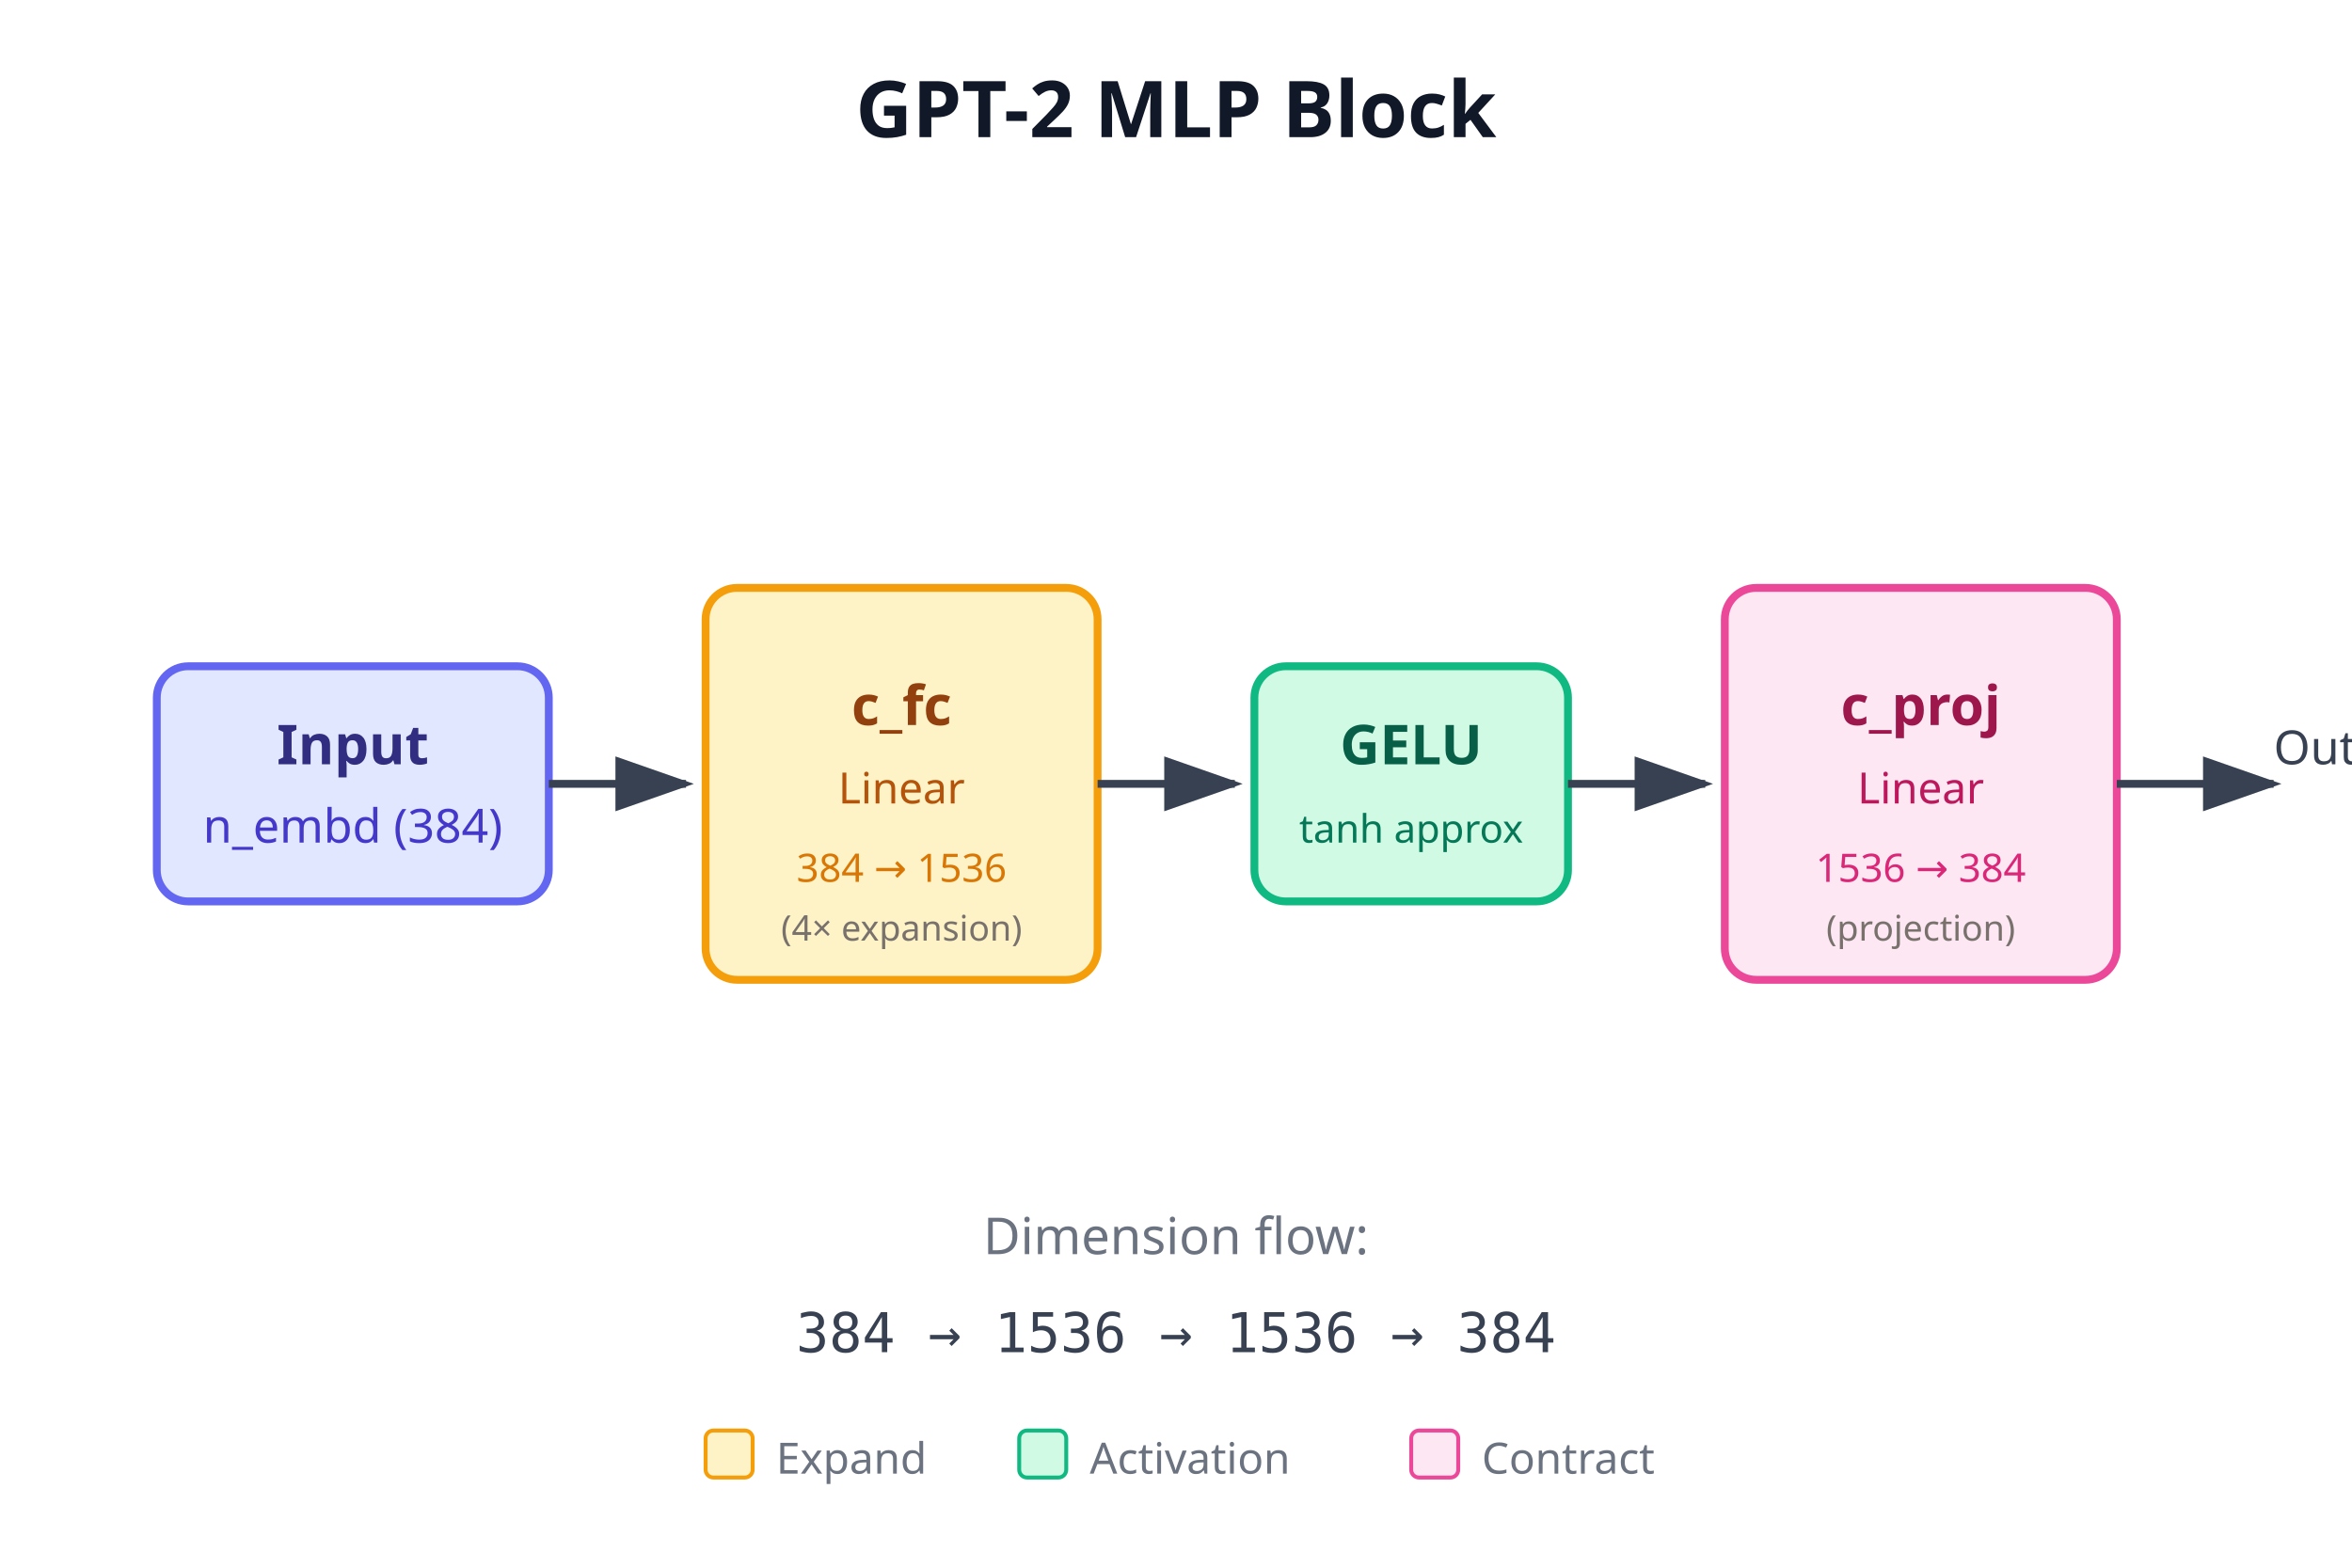
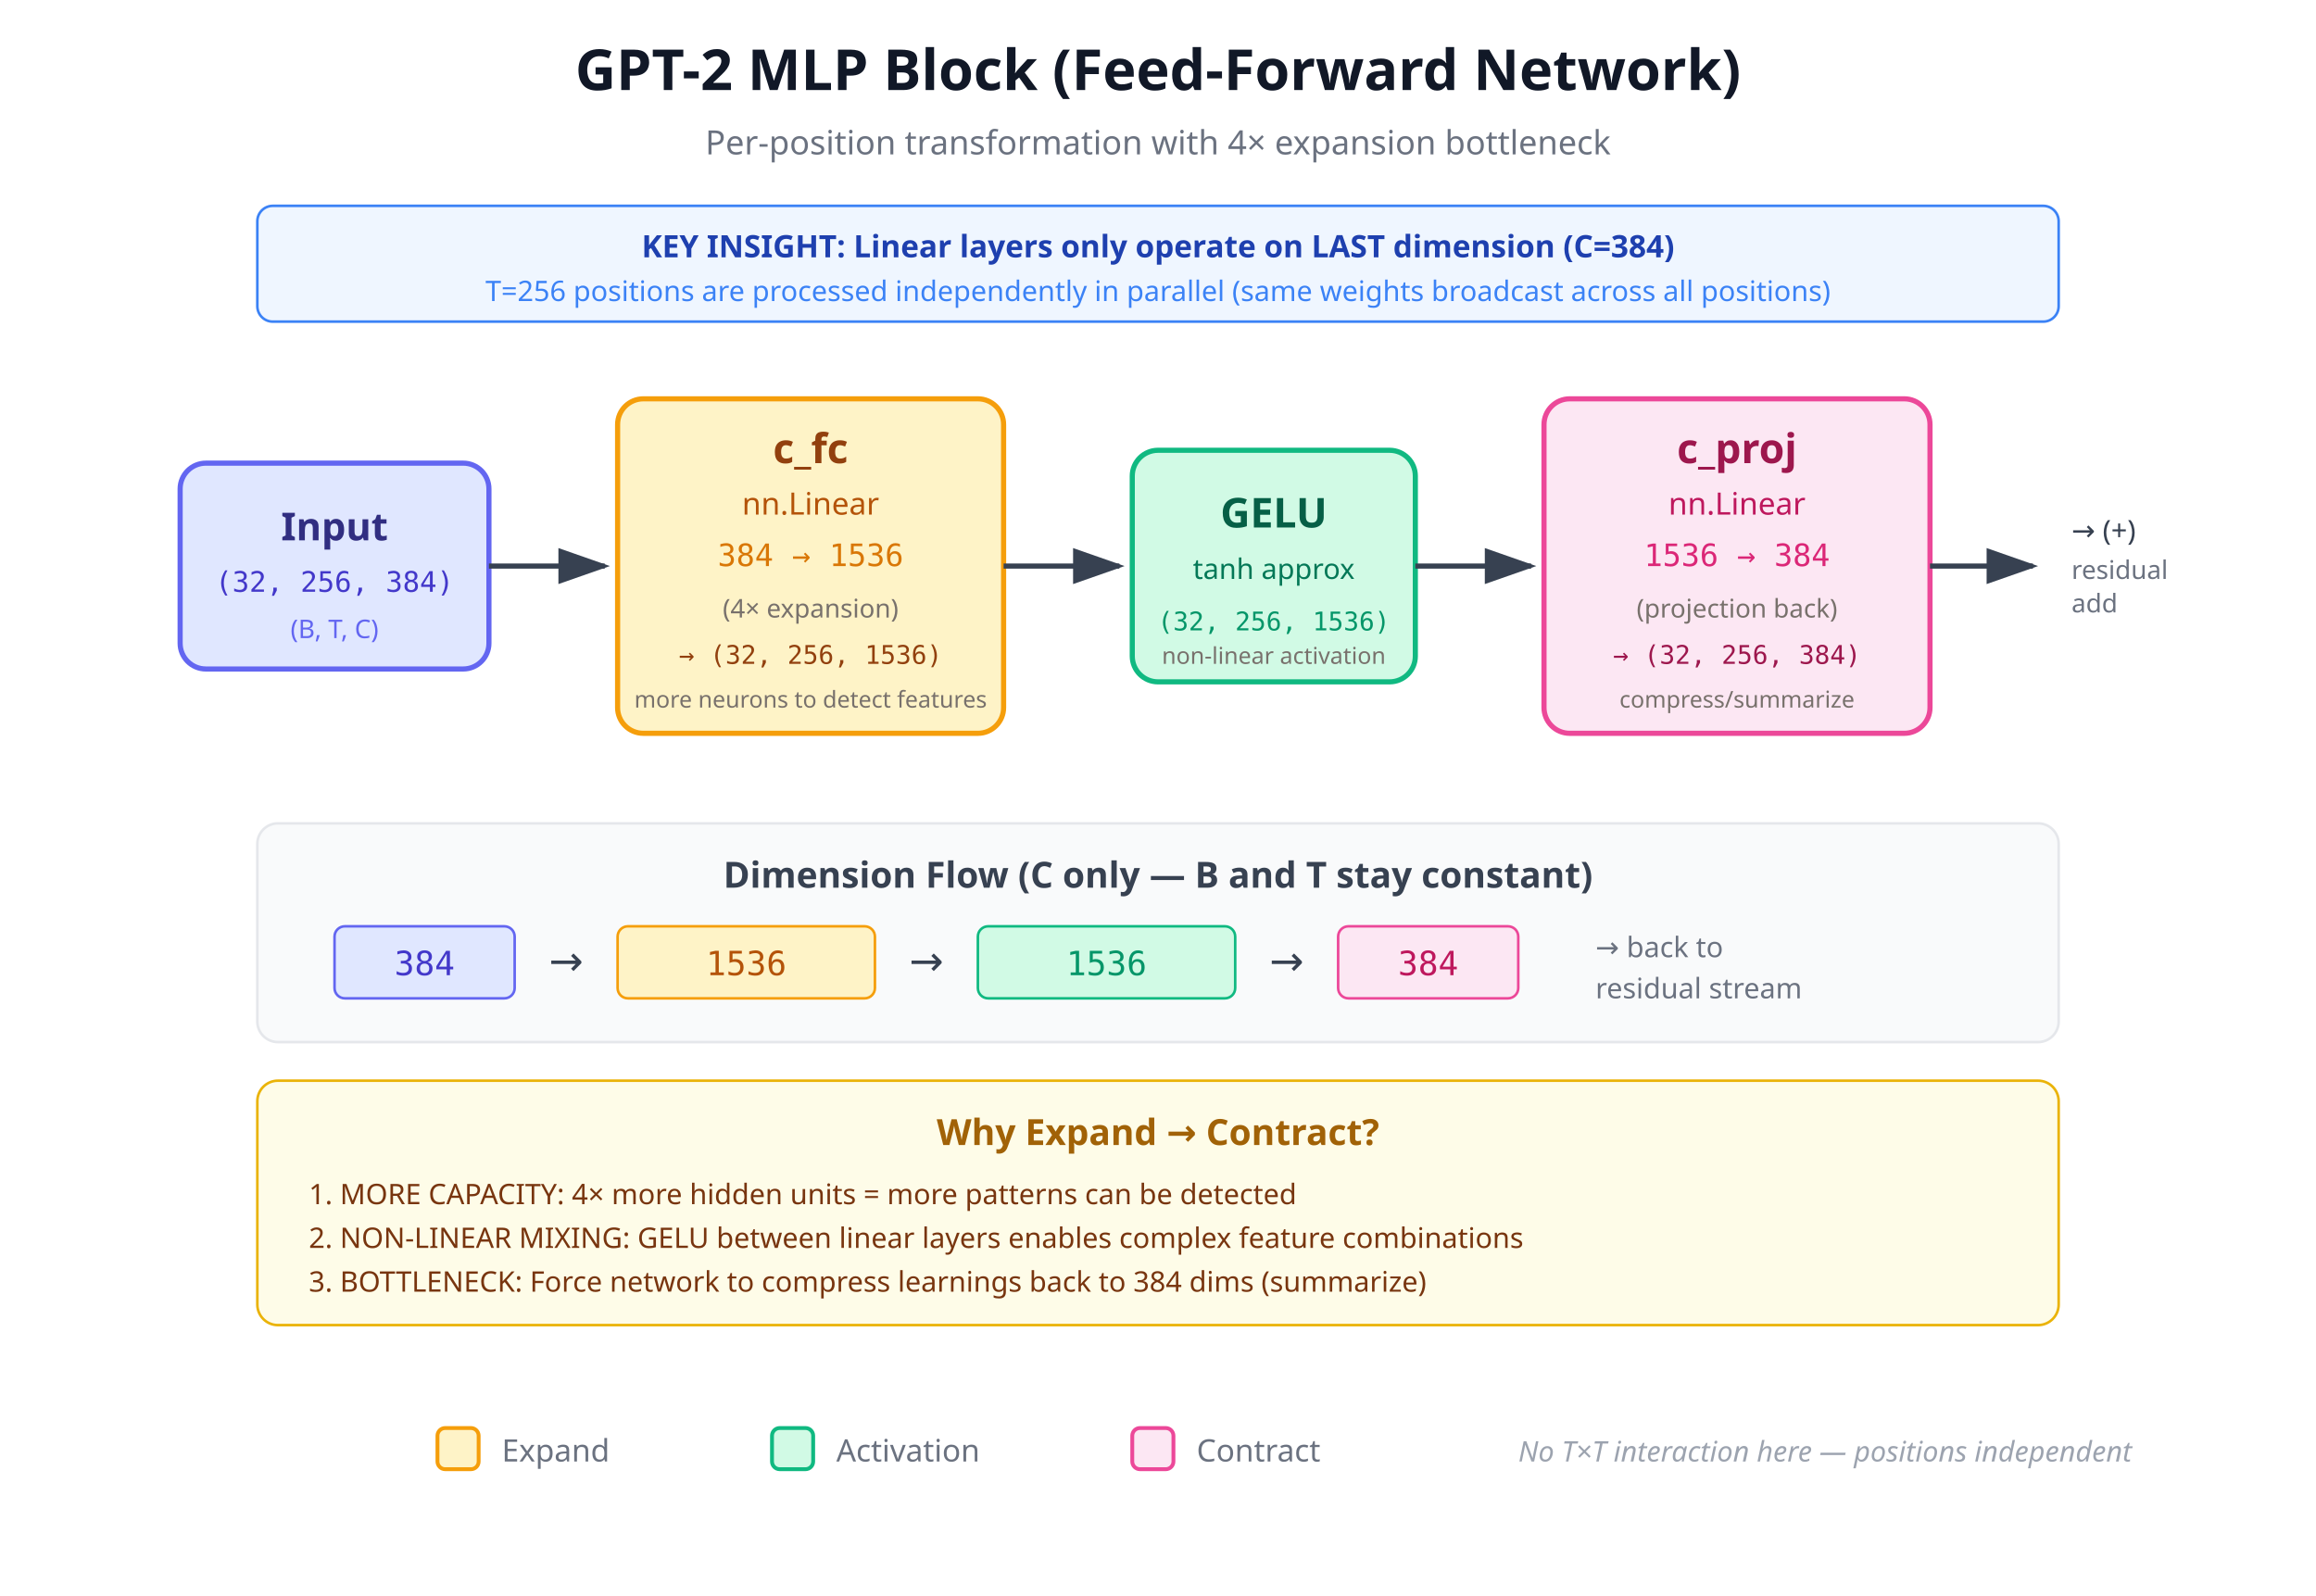
- <svg xmlns="http://www.w3.org/2000/svg" viewBox="0 0 600 400" style="background: white;">
+ <svg xmlns="http://www.w3.org/2000/svg" viewBox="0 0 900 620" style="background: white;">
  <defs>
    <marker id="arrowhead" markerWidth="10" markerHeight="7" refX="9" refY="3.5" orient="auto">
      <polygon points="0 0, 10 3.5, 0 7" fill="#374151" />
    </marker>
  </defs>
-   <text x="300" y="35" text-anchor="middle" font-family="system-ui, sans-serif" font-size="20" font-weight="bold" fill="#111827">GPT-2 MLP Block</text>
-   <rect x="40" y="170" width="100" height="60" rx="8" fill="#e0e7ff" stroke="#6366f1" stroke-width="2" />
-   <text x="90" y="195" text-anchor="middle" font-family="system-ui, sans-serif" font-size="14" font-weight="600" fill="#312e81">Input</text>
-   <text x="90" y="215" text-anchor="middle" font-family="system-ui, sans-serif" font-size="12" fill="#4338ca">n_embd (384)</text>
-   <line x1="140" y1="200" x2="175" y2="200" stroke="#374151" stroke-width="2" marker-end="url(#arrowhead)" />
-   <rect x="180" y="150" width="100" height="100" rx="8" fill="#fef3c7" stroke="#f59e0b" stroke-width="2" />
-   <text x="230" y="185" text-anchor="middle" font-family="system-ui, sans-serif" font-size="14" font-weight="600" fill="#92400e">c_fc</text>
-   <text x="230" y="205" text-anchor="middle" font-family="system-ui, sans-serif" font-size="11" fill="#b45309">Linear</text>
-   <text x="230" y="225" text-anchor="middle" font-family="system-ui, sans-serif" font-size="10" fill="#d97706">384 → 1536</text>
-   <text x="230" y="240" text-anchor="middle" font-family="system-ui, sans-serif" font-size="9" fill="#78716c">(4× expansion)</text>
-   <line x1="280" y1="200" x2="315" y2="200" stroke="#374151" stroke-width="2" marker-end="url(#arrowhead)" />
-   <rect x="320" y="170" width="80" height="60" rx="8" fill="#d1fae5" stroke="#10b981" stroke-width="2" />
-   <text x="360" y="195" text-anchor="middle" font-family="system-ui, sans-serif" font-size="14" font-weight="600" fill="#065f46">GELU</text>
-   <text x="360" y="215" text-anchor="middle" font-family="system-ui, sans-serif" font-size="10" fill="#047857">tanh approx</text>
-   <line x1="400" y1="200" x2="435" y2="200" stroke="#374151" stroke-width="2" marker-end="url(#arrowhead)" />
-   <rect x="440" y="150" width="100" height="100" rx="8" fill="#fce7f3" stroke="#ec4899" stroke-width="2" />
-   <text x="490" y="185" text-anchor="middle" font-family="system-ui, sans-serif" font-size="14" font-weight="600" fill="#9d174d">c_proj</text>
-   <text x="490" y="205" text-anchor="middle" font-family="system-ui, sans-serif" font-size="11" fill="#be185d">Linear</text>
-   <text x="490" y="225" text-anchor="middle" font-family="system-ui, sans-serif" font-size="10" fill="#db2777">1536 → 384</text>
-   <text x="490" y="240" text-anchor="middle" font-family="system-ui, sans-serif" font-size="9" fill="#78716c">(projection)</text>
-   <line x1="540" y1="200" x2="580" y2="200" stroke="#374151" stroke-width="2" marker-end="url(#arrowhead)" />
-   <text x="580" y="195" text-anchor="start" font-family="system-ui, sans-serif" font-size="12" fill="#374151">Output</text>
-   <text x="300" y="320" text-anchor="middle" font-family="system-ui, sans-serif" font-size="13" fill="#6b7280">Dimension flow:</text>
-   <text x="300" y="345" text-anchor="middle" font-family="monospace" font-size="14" fill="#374151">384 → 1536 → 1536 → 384</text>
-   <rect x="180" y="365" width="12" height="12" rx="2" fill="#fef3c7" stroke="#f59e0b" />
-   <text x="198" y="376" font-family="system-ui, sans-serif" font-size="11" fill="#6b7280">Expand</text>
-   <rect x="260" y="365" width="12" height="12" rx="2" fill="#d1fae5" stroke="#10b981" />
-   <text x="278" y="376" font-family="system-ui, sans-serif" font-size="11" fill="#6b7280">Activation</text>
-   <rect x="360" y="365" width="12" height="12" rx="2" fill="#fce7f3" stroke="#ec4899" />
-   <text x="378" y="376" font-family="system-ui, sans-serif" font-size="11" fill="#6b7280">Contract</text>
+   <text x="450" y="35" text-anchor="middle" font-family="system-ui, sans-serif" font-size="22" font-weight="bold" fill="#111827">GPT-2 MLP Block (Feed-Forward Network)</text>
+   <text x="450" y="60" text-anchor="middle" font-family="system-ui, sans-serif" font-size="13" fill="#6b7280">Per-position transformation with 4× expansion bottleneck</text>
+   <rect x="100" y="80" width="700" height="45" rx="6" fill="#eff6ff" stroke="#3b82f6" stroke-width="1" />
+   <text x="450" y="100" text-anchor="middle" font-family="system-ui, sans-serif" font-size="12" font-weight="600" fill="#1e40af">KEY INSIGHT: Linear layers only operate on LAST dimension (C=384)</text>
+   <text x="450" y="117" text-anchor="middle" font-family="system-ui, sans-serif" font-size="11" fill="#3b82f6">T=256 positions are processed independently in parallel (same weights broadcast across all positions)</text>
+   <rect x="70" y="180" width="120" height="80" rx="10" fill="#e0e7ff" stroke="#6366f1" stroke-width="2" />
+   <text x="130" y="210" text-anchor="middle" font-family="system-ui, sans-serif" font-size="15" font-weight="600" fill="#312e81">Input</text>
+   <text x="130" y="230" text-anchor="middle" font-family="monospace" font-size="11" fill="#4338ca">(32, 256, 384)</text>
+   <text x="130" y="248" text-anchor="middle" font-family="system-ui, sans-serif" font-size="10" fill="#6366f1">(B, T, C)</text>
+   <line x1="190" y1="220" x2="235" y2="220" stroke="#374151" stroke-width="2" marker-end="url(#arrowhead)" />
+   <rect x="240" y="155" width="150" height="130" rx="10" fill="#fef3c7" stroke="#f59e0b" stroke-width="2" />
+   <text x="315" y="180" text-anchor="middle" font-family="system-ui, sans-serif" font-size="16" font-weight="600" fill="#92400e">c_fc</text>
+   <text x="315" y="200" text-anchor="middle" font-family="system-ui, sans-serif" font-size="12" fill="#b45309">nn.Linear</text>
+   <text x="315" y="220" text-anchor="middle" font-family="monospace" font-size="12" fill="#d97706">384 → 1536</text>
+   <text x="315" y="240" text-anchor="middle" font-family="system-ui, sans-serif" font-size="10" fill="#78716c">(4× expansion)</text>
+   <text x="315" y="258" text-anchor="middle" font-family="monospace" font-size="10" fill="#92400e">→ (32, 256, 1536)</text>
+   <text x="315" y="275" text-anchor="middle" font-family="system-ui, sans-serif" font-size="9" fill="#78716c">more neurons to detect features</text>
+   <line x1="390" y1="220" x2="435" y2="220" stroke="#374151" stroke-width="2" marker-end="url(#arrowhead)" />
+   <rect x="440" y="175" width="110" height="90" rx="10" fill="#d1fae5" stroke="#10b981" stroke-width="2" />
+   <text x="495" y="205" text-anchor="middle" font-family="system-ui, sans-serif" font-size="16" font-weight="600" fill="#065f46">GELU</text>
+   <text x="495" y="225" text-anchor="middle" font-family="system-ui, sans-serif" font-size="11" fill="#047857">tanh approx</text>
+   <text x="495" y="245" text-anchor="middle" font-family="monospace" font-size="10" fill="#059669">(32, 256, 1536)</text>
+   <text x="495" y="258" text-anchor="middle" font-family="system-ui, sans-serif" font-size="9" fill="#78716c">non-linear activation</text>
+   <line x1="550" y1="220" x2="595" y2="220" stroke="#374151" stroke-width="2" marker-end="url(#arrowhead)" />
+   <rect x="600" y="155" width="150" height="130" rx="10" fill="#fce7f3" stroke="#ec4899" stroke-width="2" />
+   <text x="675" y="180" text-anchor="middle" font-family="system-ui, sans-serif" font-size="16" font-weight="600" fill="#9d174d">c_proj</text>
+   <text x="675" y="200" text-anchor="middle" font-family="system-ui, sans-serif" font-size="12" fill="#be185d">nn.Linear</text>
+   <text x="675" y="220" text-anchor="middle" font-family="monospace" font-size="12" fill="#db2777">1536 → 384</text>
+   <text x="675" y="240" text-anchor="middle" font-family="system-ui, sans-serif" font-size="10" fill="#78716c">(projection back)</text>
+   <text x="675" y="258" text-anchor="middle" font-family="monospace" font-size="10" fill="#9d174d">→ (32, 256, 384)</text>
+   <text x="675" y="275" text-anchor="middle" font-family="system-ui, sans-serif" font-size="9" fill="#78716c">compress/summarize</text>
+   <line x1="750" y1="220" x2="790" y2="220" stroke="#374151" stroke-width="2" marker-end="url(#arrowhead)" />
+   <text x="805" y="210" text-anchor="start" font-family="system-ui, sans-serif" font-size="11" fill="#374151">→ (+)</text>
+   <text x="805" y="225" text-anchor="start" font-family="system-ui, sans-serif" font-size="10" fill="#6b7280">residual</text>
+   <text x="805" y="238" text-anchor="start" font-family="system-ui, sans-serif" font-size="10" fill="#6b7280">add</text>
+   <rect x="100" y="320" width="700" height="85" rx="8" fill="#f9fafb" stroke="#e5e7eb" stroke-width="1" />
+   <text x="450" y="345" text-anchor="middle" font-family="system-ui, sans-serif" font-size="14" font-weight="600" fill="#374151">Dimension Flow (C only — B and T stay constant)</text>
+   <rect x="130" y="360" width="70" height="28" rx="4" fill="#e0e7ff" stroke="#6366f1" stroke-width="1" />
+   <text x="165" y="379" text-anchor="middle" font-family="monospace" font-size="13" fill="#4338ca">384</text>
+   <text x="220" y="379" text-anchor="middle" font-family="system-ui, sans-serif" font-size="16" fill="#374151">→</text>
+   <rect x="240" y="360" width="100" height="28" rx="4" fill="#fef3c7" stroke="#f59e0b" stroke-width="1" />
+   <text x="290" y="379" text-anchor="middle" font-family="monospace" font-size="13" fill="#b45309">1536</text>
+   <text x="360" y="379" text-anchor="middle" font-family="system-ui, sans-serif" font-size="16" fill="#374151">→</text>
+   <rect x="380" y="360" width="100" height="28" rx="4" fill="#d1fae5" stroke="#10b981" stroke-width="1" />
+   <text x="430" y="379" text-anchor="middle" font-family="monospace" font-size="13" fill="#059669">1536</text>
+   <text x="500" y="379" text-anchor="middle" font-family="system-ui, sans-serif" font-size="16" fill="#374151">→</text>
+   <rect x="520" y="360" width="70" height="28" rx="4" fill="#fce7f3" stroke="#ec4899" stroke-width="1" />
+   <text x="555" y="379" text-anchor="middle" font-family="monospace" font-size="13" fill="#be185d">384</text>
+   <text x="620" y="372" text-anchor="start" font-family="system-ui, sans-serif" font-size="11" fill="#6b7280">→ back to</text>
+   <text x="620" y="388" text-anchor="start" font-family="system-ui, sans-serif" font-size="11" fill="#6b7280">residual stream</text>
+   <rect x="100" y="420" width="700" height="95" rx="8" fill="#fefce8" stroke="#eab308" stroke-width="1" />
+   <text x="450" y="445" text-anchor="middle" font-family="system-ui, sans-serif" font-size="14" font-weight="600" fill="#a16207">Why Expand → Contract?</text>
+   <text x="120" y="468" text-anchor="start" font-family="system-ui, sans-serif" font-size="11" fill="#78350f">1. MORE CAPACITY: 4× more hidden units = more patterns can be detected</text>
+   <text x="120" y="485" text-anchor="start" font-family="system-ui, sans-serif" font-size="11" fill="#78350f">2. NON-LINEAR MIXING: GELU between linear layers enables complex feature combinations</text>
+   <text x="120" y="502" text-anchor="start" font-family="system-ui, sans-serif" font-size="11" fill="#78350f">3. BOTTLENECK: Force network to compress learnings back to 384 dims (summarize)</text>
+   <rect x="170" y="555" width="16" height="16" rx="3" fill="#fef3c7" stroke="#f59e0b" stroke-width="1.5" />
+   <text x="195" y="568" font-family="system-ui, sans-serif" font-size="12" fill="#6b7280">Expand</text>
+   <rect x="300" y="555" width="16" height="16" rx="3" fill="#d1fae5" stroke="#10b981" stroke-width="1.5" />
+   <text x="325" y="568" font-family="system-ui, sans-serif" font-size="12" fill="#6b7280">Activation</text>
+   <rect x="440" y="555" width="16" height="16" rx="3" fill="#fce7f3" stroke="#ec4899" stroke-width="1.5" />
+   <text x="465" y="568" font-family="system-ui, sans-serif" font-size="12" fill="#6b7280">Contract</text>
+   <text x="590" y="568" font-family="system-ui, sans-serif" font-size="11" font-style="italic" fill="#9ca3af">No T×T interaction here — positions independent</text>
</svg>
